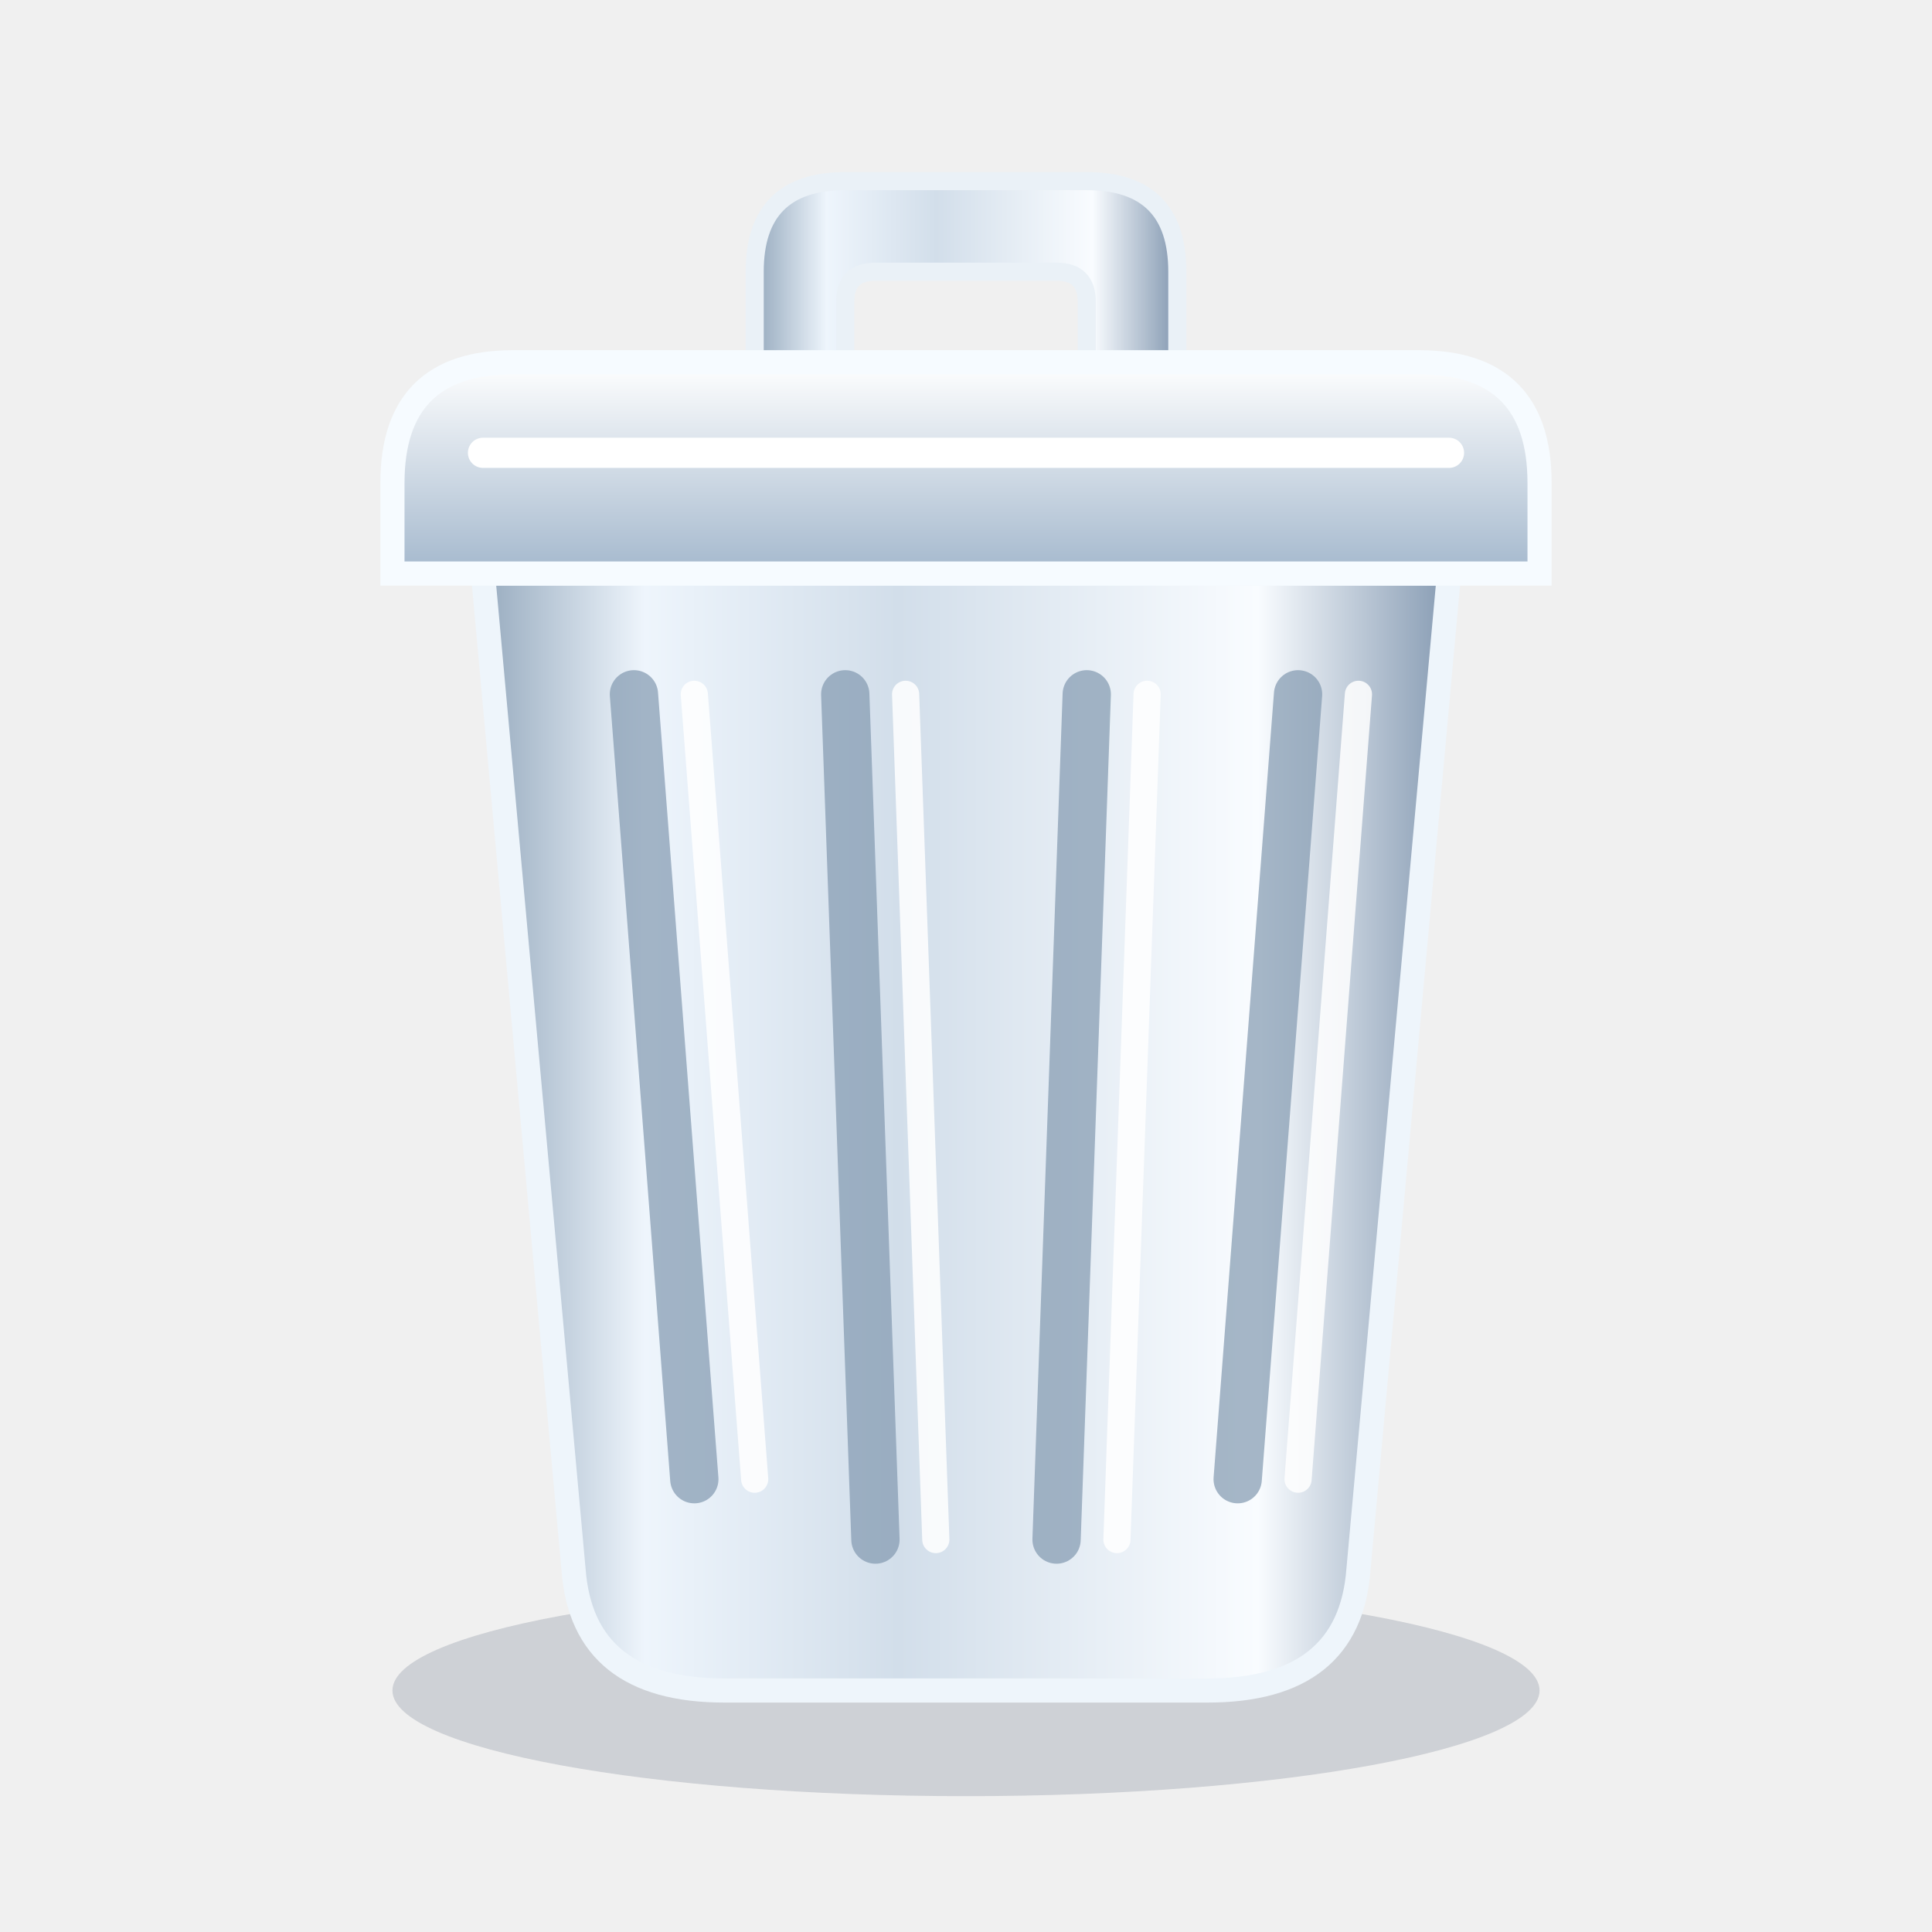
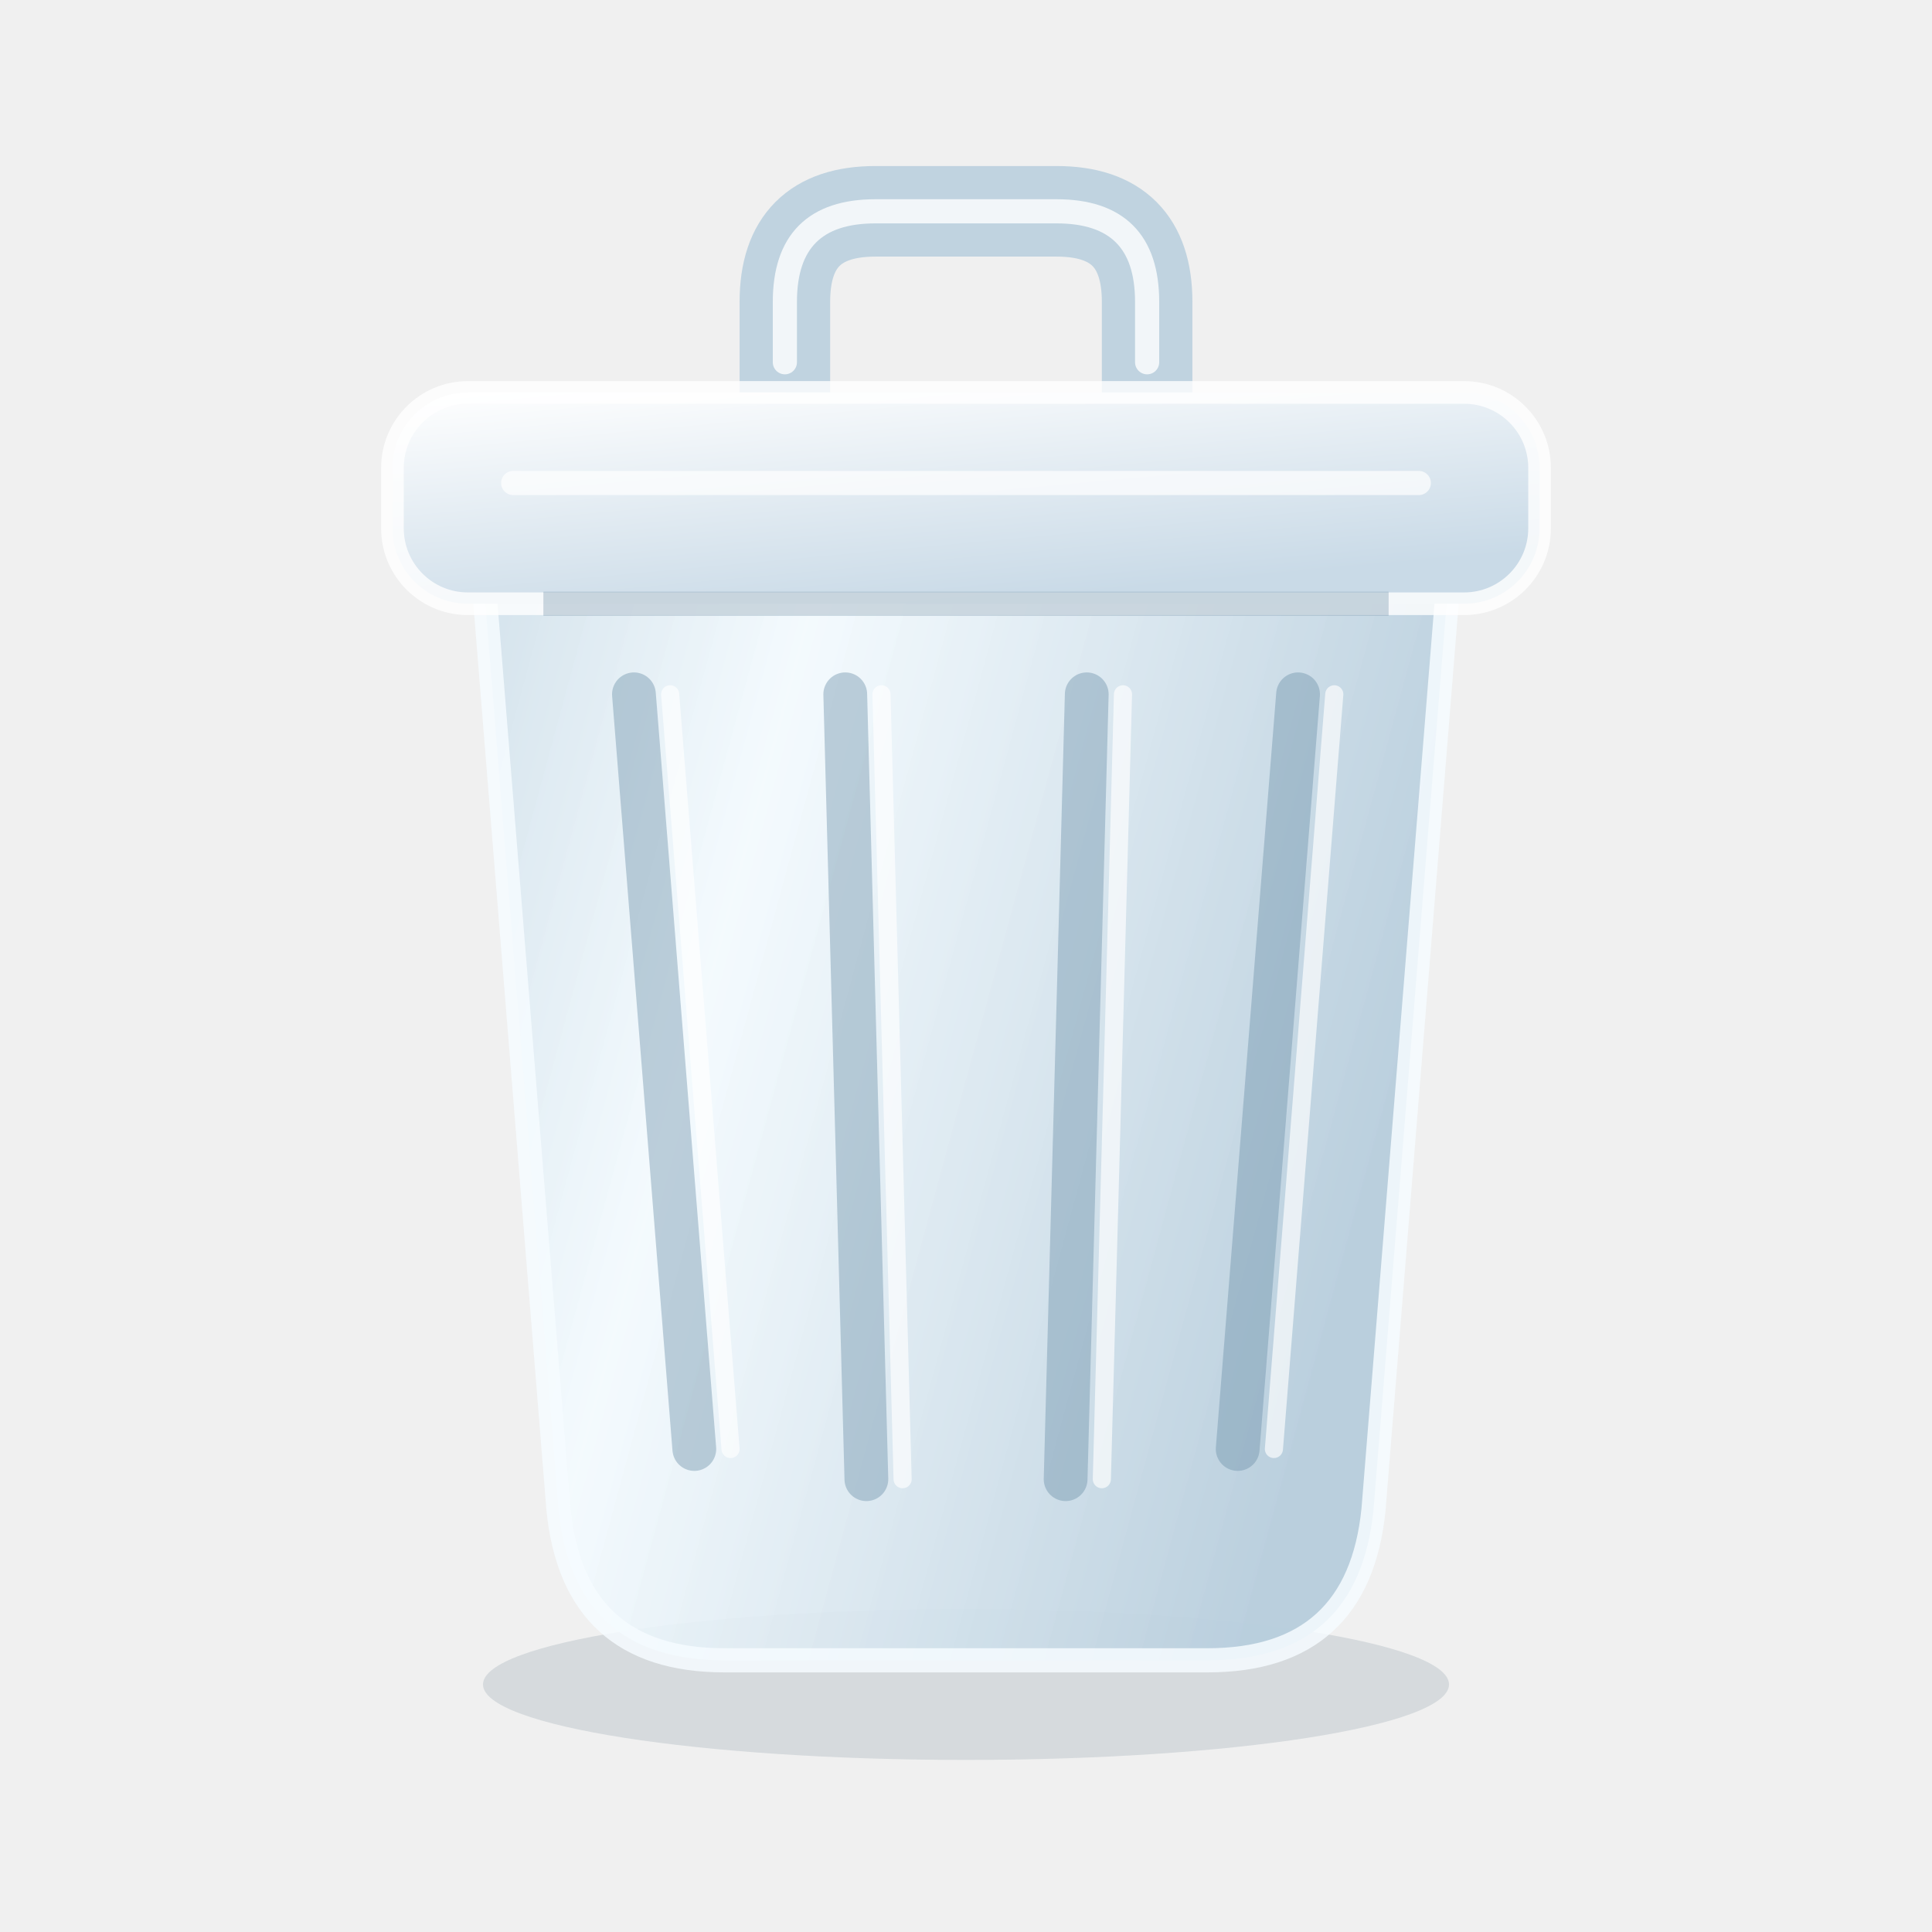
<svg xmlns="http://www.w3.org/2000/svg" viewBox="0 0 64 64">
  <defs>
-     <linearGradient id="metal">
-       <stop stop-color="#95a9bd" />
-       <stop offset=".17" stop-color="#eef5fc" />
-       <stop offset=".43" stop-color="#d2deea" />
-       <stop offset=".8" stop-color="#f9fcff" />
-       <stop offset="1" stop-color="#8499b1" />
+     <linearGradient id="glass" x1="0" y1="0" x2="1" y2=".3">
+       <stop stop-color="#d1e1eb" stop-opacity=".93" />
+       <stop offset=".32" stop-color="#f4fbff" stop-opacity=".9" />
+       <stop offset="1" stop-color="#b8cedd" stop-opacity=".96" />
    </linearGradient>
-     <linearGradient id="lid" x2="0" y2="1">
+     <linearGradient id="lid" x1="0" y1="0" x2=".5" y2="1">
      <stop stop-color="#fff" />
-       <stop offset="1" stop-color="#a4b8cd" />
+       <stop offset="1" stop-color="#c9dae7" />
    </linearGradient>
  </defs>
-   <ellipse cx="32" cy="56" rx="19" ry="3.5" fill="#263551" opacity=".17" />
-   <path d="M16 19H48L45 52Q44.7 56 40 56H24Q19.3 56 19 52Z" fill="url(#metal)" stroke="#eef5fb" stroke-width=".8" />
-   <path d="M21 23L23 49M28 23L29 51M36 23L35 51M43 23L41 49" stroke="#8198af" stroke-width="1.6" stroke-linecap="round" opacity=".7" />
-   <path d="M23 23L25 49M30 23L31 51M38 23L37 51M45 23L43 49" stroke="#fff" stroke-width=".9" stroke-linecap="round" opacity=".85" />
-   <path d="M25 12V9Q25 6 28 6H36Q39 6 39 9V12H36V10Q36 9 35 9H29Q28 9 28 10V12Z" fill="url(#metal)" stroke="#eaf1f7" stroke-width=".6" />
-   <path d="M17 12H47Q51 12 51 16V19H13V16Q13 12 17 12Z" fill="url(#lid)" stroke="#f6fbff" stroke-width=".8" />
-   <path d="M16 15H48" stroke="#fff" stroke-width="1" stroke-linecap="round" />
+   <ellipse cx="32" cy="55.8" rx="16" ry="2.5" fill="#23465d" opacity=".13" />
+   <path d="M16 19H48L45.5 50Q45 55 40 55H24Q19 55 18.5 50Z" fill="url(#glass)" stroke="#f5fbff" stroke-opacity=".85" stroke-width=".8" />
+   <path d="M21 23L23 48M28 23L28.7 49M36 23L35.3 49M43 23L41 48" fill="none" stroke="#698da6" stroke-opacity=".41" stroke-width="1.45" stroke-linecap="round" />
+   <path d="M22.2 23L24.2 48M29.2 23L29.9 49M37.2 23L36.5 49M44.2 23L42.2 48" fill="none" stroke="#fff" stroke-opacity=".66" stroke-width=".6" stroke-linecap="round" />
+   <path d="M26 13V10Q26 7 29 7H35Q38 7 38 10V13" fill="none" stroke="#c0d3e0" stroke-width="3" stroke-linecap="round" />
+   <path d="M26 12V10Q26 7 29 7H35Q38 7 38 10V12" fill="none" stroke="#fff" stroke-opacity=".8" stroke-width=".8" stroke-linecap="round" />
+   <rect x="13" y="13" width="38" height="7" rx="2.5" fill="url(#lid)" stroke="#fff" stroke-opacity=".8" stroke-width=".75" />
+   <path d="M17 16H47" stroke="#fff" stroke-opacity=".7" stroke-width=".8" stroke-linecap="round" />
+   <path d="M18 20H46" stroke="#7797ad" stroke-opacity=".36" stroke-width=".8" />
</svg>
